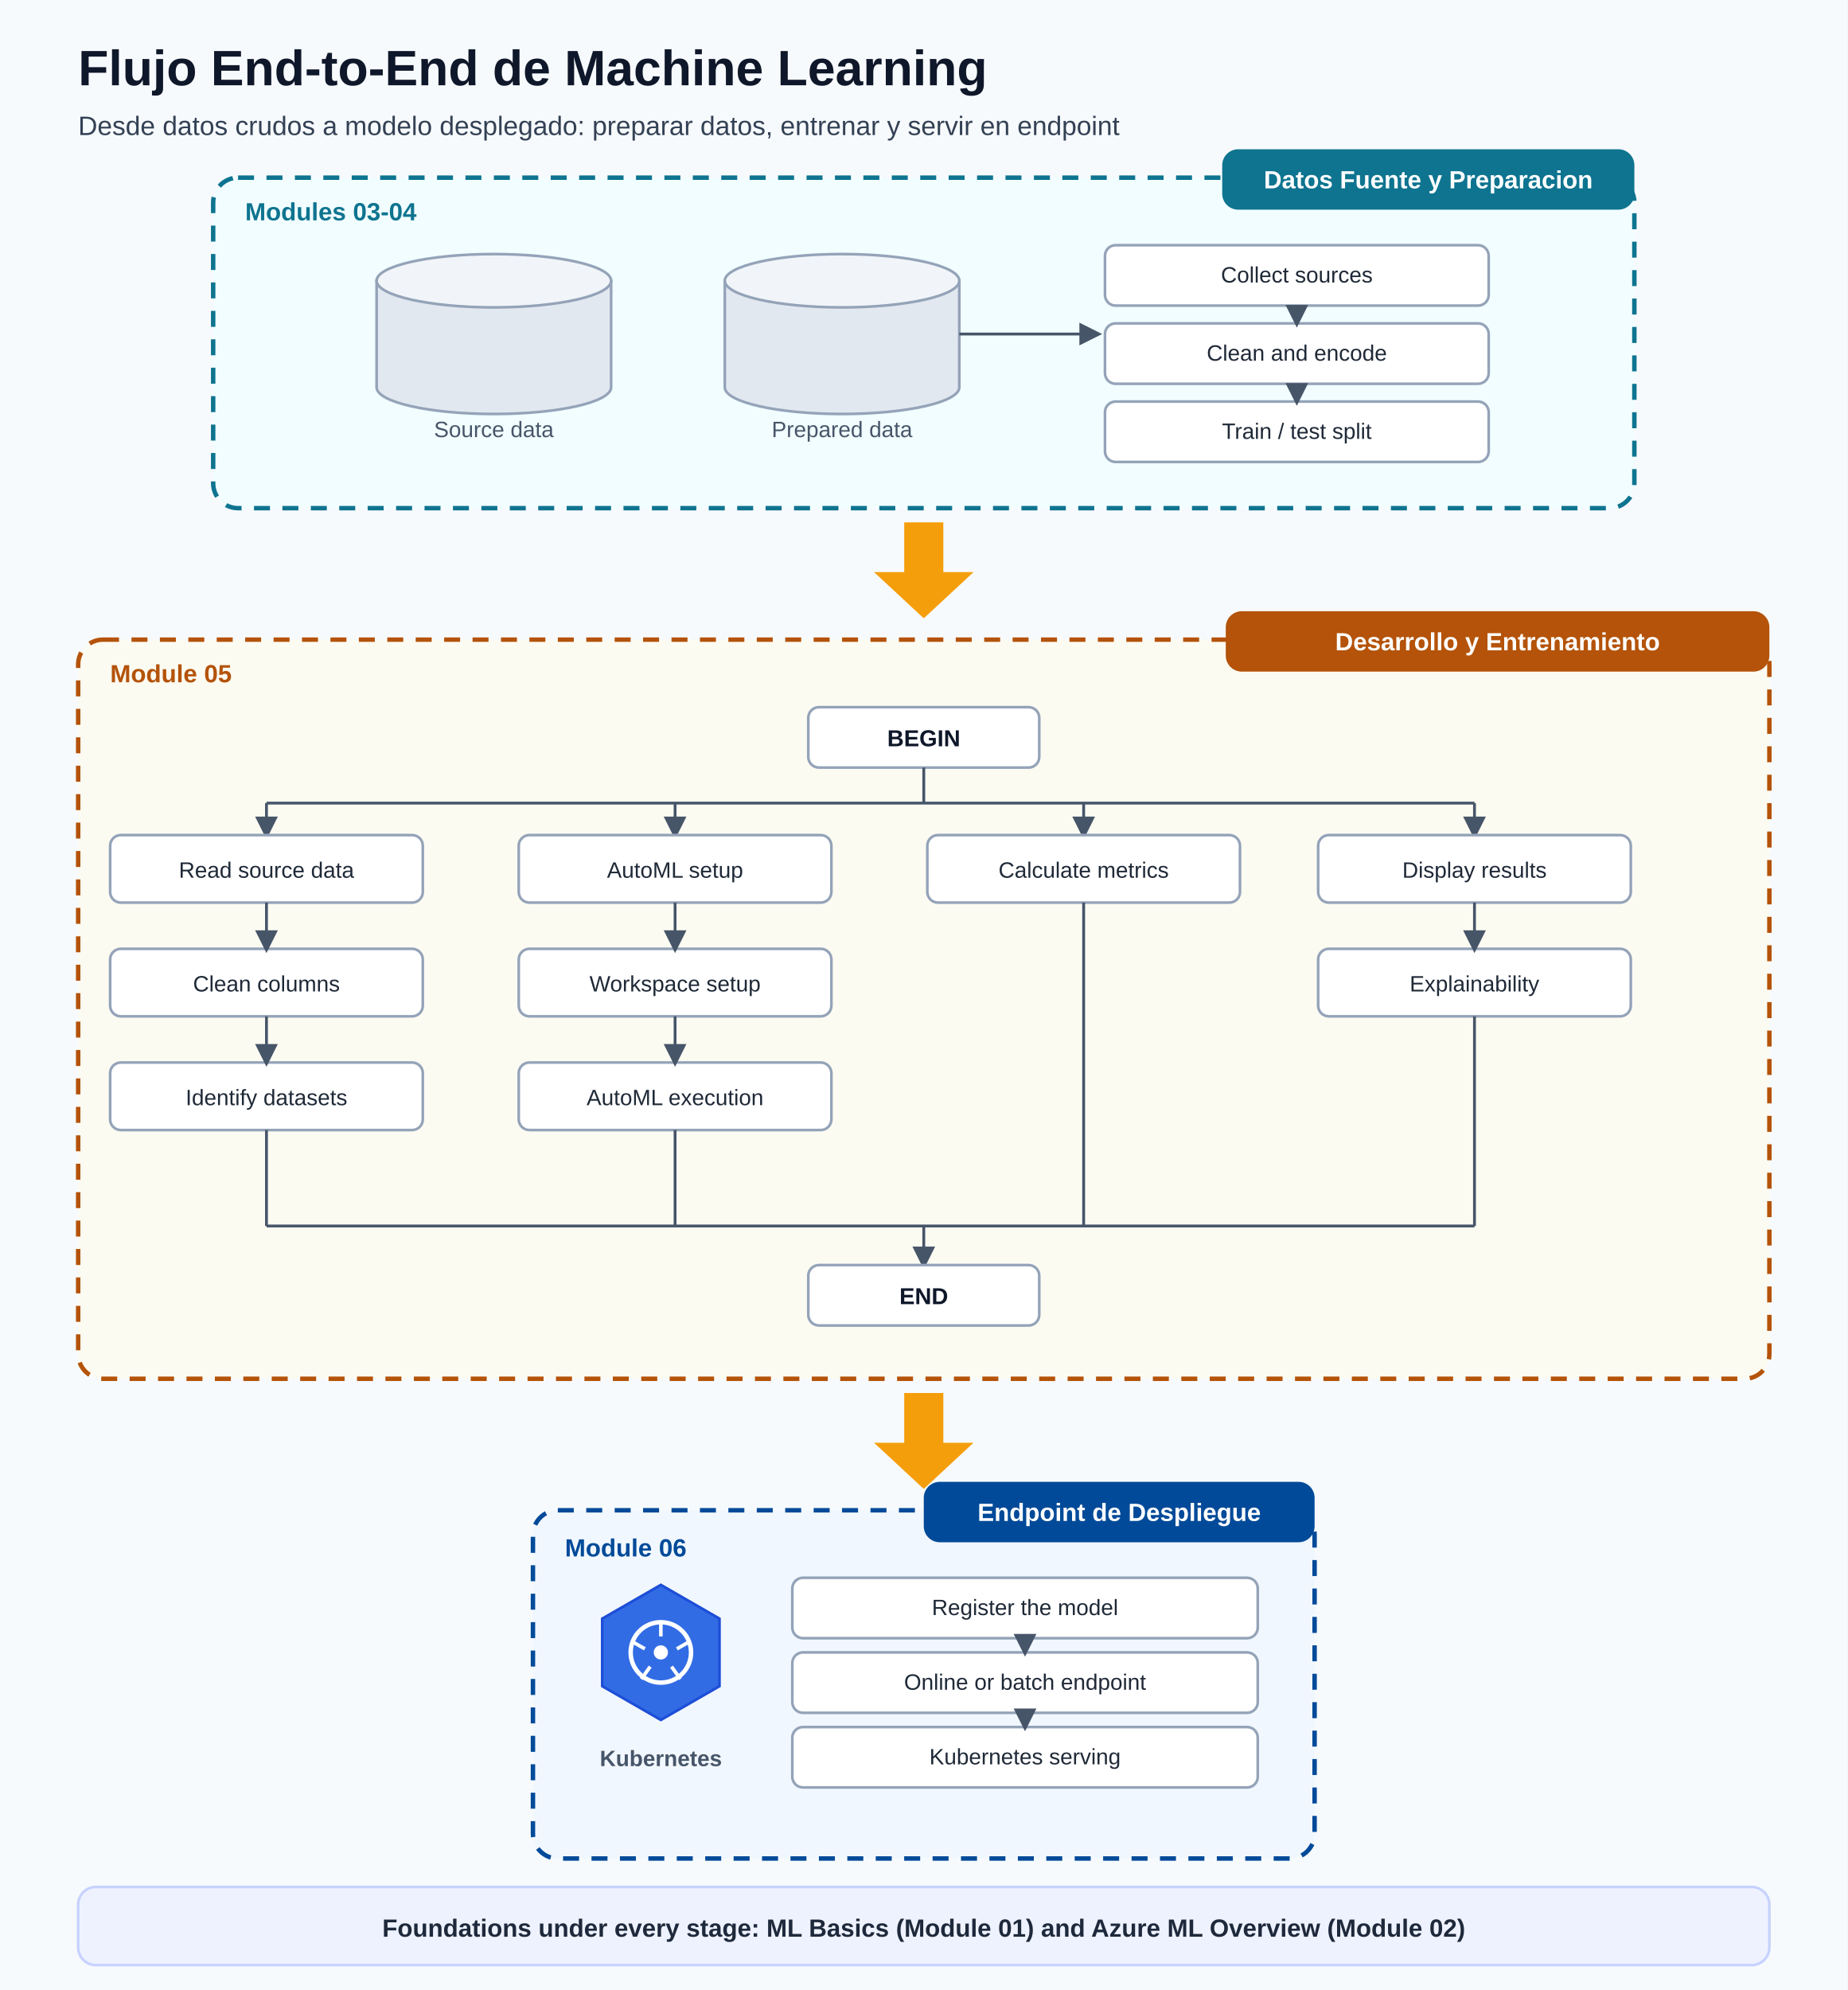
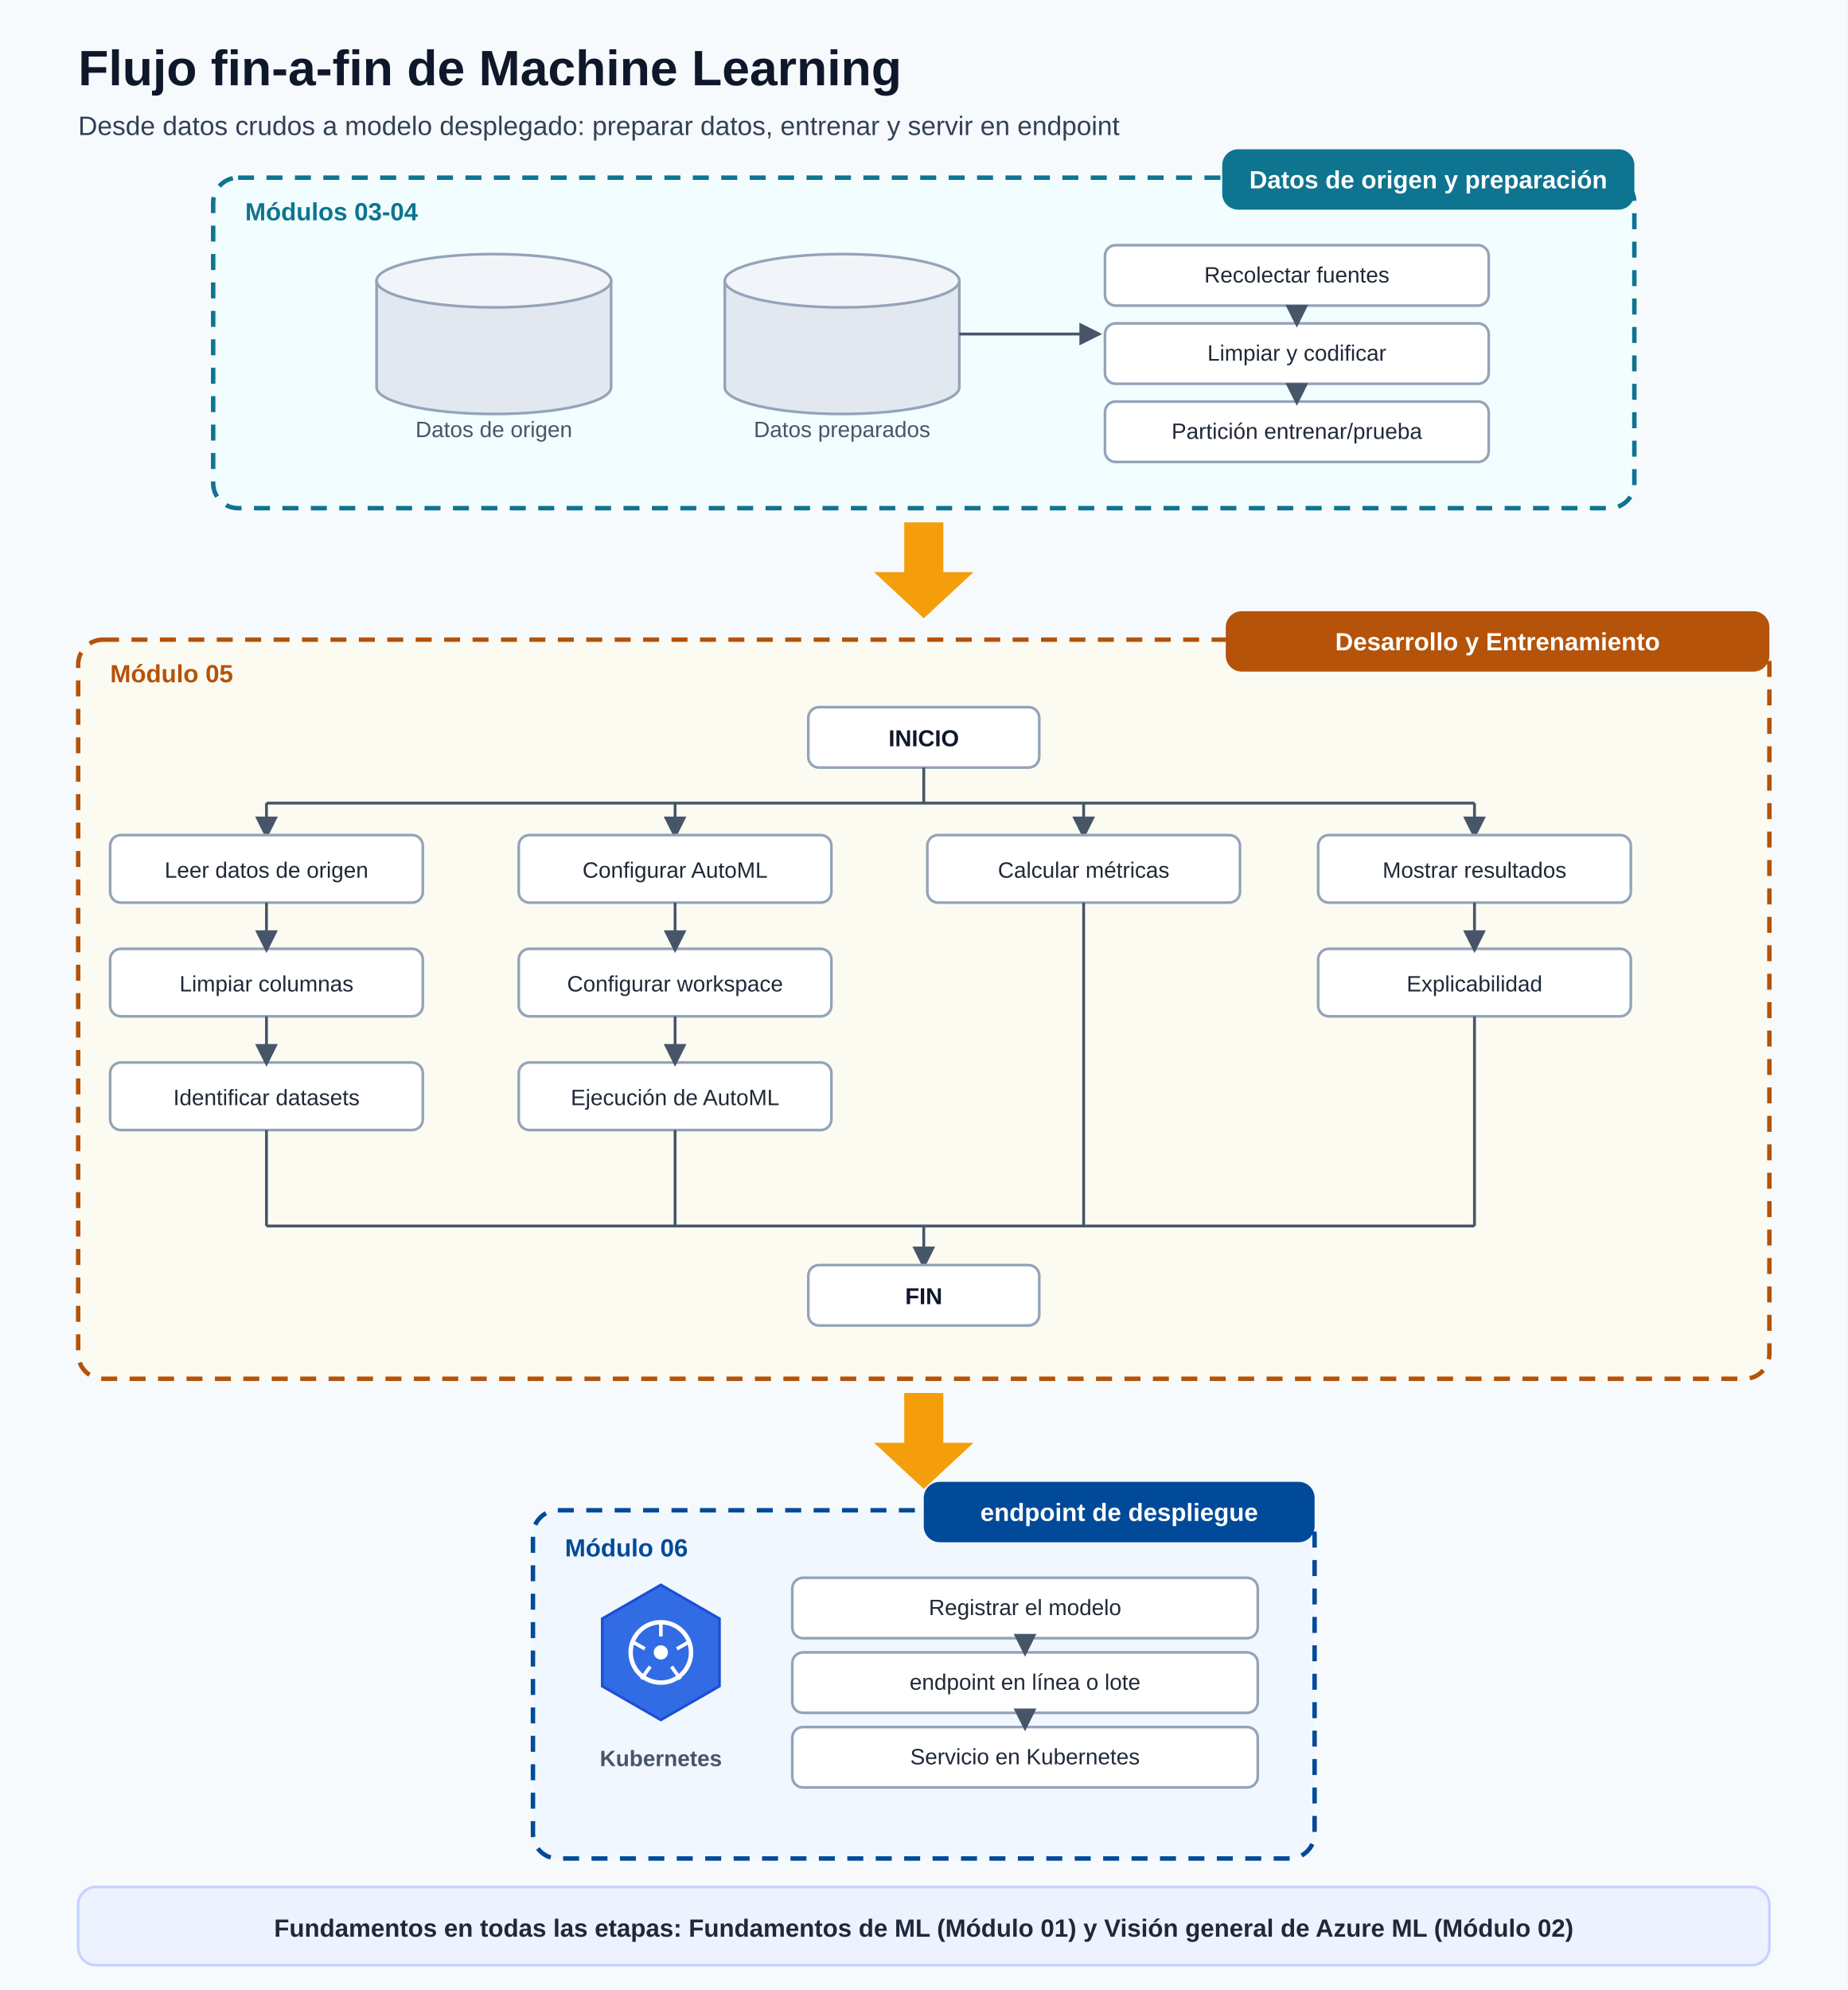
<svg xmlns="http://www.w3.org/2000/svg" width="1040" height="1120" viewBox="0 0 1040 1120" role="img" aria-labelledby="title desc">
  <defs>
    <style>
      .bg { fill: #f7fafc; }
      .title { fill: #0f172a; font-family: Segoe UI, Arial, sans-serif; font-size: 28px; font-weight: 700; }
      .subtitle { fill: #334155; font-family: Segoe UI, Arial, sans-serif; font-size: 15px; }
      .tab { font-family: Segoe UI, Arial, sans-serif; font-size: 14px; font-weight: 700; }
      .node { fill: #ffffff; stroke: #94a3b8; stroke-width: 1.5; }
      .nt { fill: #1f2937; font-family: Segoe UI, Arial, sans-serif; font-size: 12.5px; }
      .seblbl { fill: #0f172a; font-family: Segoe UI, Arial, sans-serif; font-size: 13px; font-weight: 700; }
      .cap { fill: #475569; font-family: Segoe UI, Arial, sans-serif; font-size: 12.5px; }
      .cyl { fill: #e2e8f0; stroke: #94a3b8; stroke-width: 1.5; }
      .cyltop { fill: #f1f5f9; stroke: #94a3b8; stroke-width: 1.5; }
      .con { stroke: #475569; stroke-width: 1.6; fill: none; }
      .fnd { fill: #1e293b; font-family: Segoe UI, Arial, sans-serif; font-size: 14px; font-weight: 600; }
    </style>
    <marker id="ah" markerWidth="8" markerHeight="8" refX="6.5" refY="4" orient="auto">
      <path d="M0,0 L8,4 L0,8 z" fill="#475569" />
    </marker>
  </defs>
  <rect class="bg" x="0" y="0" width="1040" height="1120" />
-   <text class="title" x="44" y="48">Flujo End-to-End de Machine Learning</text>
+   <text class="title" x="44" y="48">Flujo fin-a-fin de Machine Learning</text>
  <text class="subtitle" x="44" y="76">Desde datos crudos a modelo desplegado: preparar datos, entrenar y servir en endpoint</text>
  <rect x="120" y="100" width="800" height="186" rx="14" fill="#ecfeff" fill-opacity="0.55" stroke="#0e7490" stroke-width="2.5" stroke-dasharray="9 7" />
  <rect x="688" y="84" width="232" height="34" rx="9" fill="#0e7490" />
-   <text class="tab" x="804" y="106" text-anchor="middle" fill="#ffffff">Datos Fuente y Preparacion</text>
-   <text class="tab" x="138" y="124" fill="#0e7490" font-size="12px">Modules 03-04</text>
+   <text class="tab" x="804" y="106" text-anchor="middle" fill="#ffffff">Datos de origen y preparación</text>
+   <text class="tab" x="138" y="124" fill="#0e7490" font-size="12px">Módulos 03-04</text>
  <path class="cyl" d="M212,158 v60 a66,15 0 0 0 132,0 v-60 Z" />
  <ellipse class="cyltop" cx="278" cy="158" rx="66" ry="15" />
-   <text class="cap" x="278" y="246" text-anchor="middle">Source data</text>
+   <text class="cap" x="278" y="246" text-anchor="middle">Datos de origen</text>
  <path class="cyl" d="M408,158 v60 a66,15 0 0 0 132,0 v-60 Z" />
  <ellipse class="cyltop" cx="474" cy="158" rx="66" ry="15" />
-   <text class="cap" x="474" y="246" text-anchor="middle">Prepared data</text>
+   <text class="cap" x="474" y="246" text-anchor="middle">Datos preparados</text>
  <rect class="node" x="622" y="138" width="216" height="34" rx="6" />
-   <text class="nt" x="730" y="159" text-anchor="middle">Collect sources</text>
+   <text class="nt" x="730" y="159" text-anchor="middle">Recolectar fuentes</text>
  <rect class="node" x="622" y="182" width="216" height="34" rx="6" />
-   <text class="nt" x="730" y="203" text-anchor="middle">Clean and encode</text>
+   <text class="nt" x="730" y="203" text-anchor="middle">Limpiar y codificar</text>
  <rect class="node" x="622" y="226" width="216" height="34" rx="6" />
-   <text class="nt" x="730" y="247" text-anchor="middle">Train / test split</text>
+   <text class="nt" x="730" y="247" text-anchor="middle">Partición entrenar/prueba</text>
  <path class="con" d="M730,172 L730,182" marker-end="url(#ah)" />
  <path class="con" d="M730,216 L730,226" marker-end="url(#ah)" />
  <path class="con" d="M540,188 L618,188" marker-end="url(#ah)" />
  <rect x="509" y="294" width="22" height="30" fill="#f59e0b" />
  <polygon points="492,322 548,322 520,348" fill="#f59e0b" />
  <rect x="44" y="360" width="952" height="416" rx="14" fill="#fffbeb" fill-opacity="0.6" stroke="#b45309" stroke-width="2.5" stroke-dasharray="9 7" />
  <rect x="690" y="344" width="306" height="34" rx="9" fill="#b45309" />
  <text class="tab" x="843" y="366" text-anchor="middle" fill="#ffffff">Desarrollo y Entrenamiento</text>
-   <text class="tab" x="62" y="384" fill="#b45309" font-size="12px">Module 05</text>
+   <text class="tab" x="62" y="384" fill="#b45309" font-size="12px">Módulo 05</text>
  <rect class="node" x="455" y="398" width="130" height="34" rx="6" fill="#fef3c7" stroke="#b45309" />
-   <text class="seblbl" x="520" y="420" text-anchor="middle">BEGIN</text>
+   <text class="seblbl" x="520" y="420" text-anchor="middle">INICIO</text>
  <path class="con" d="M520,432 L520,452" />
  <path class="con" d="M150,452 L830,452" />
  <path class="con" d="M150,452 L150,470" marker-end="url(#ah)" />
  <path class="con" d="M380,452 L380,470" marker-end="url(#ah)" />
  <path class="con" d="M610,452 L610,470" marker-end="url(#ah)" />
  <path class="con" d="M830,452 L830,470" marker-end="url(#ah)" />
  <rect class="node" x="62" y="470" width="176" height="38" rx="6" />
-   <text class="nt" x="150" y="494" text-anchor="middle">Read source data</text>
+   <text class="nt" x="150" y="494" text-anchor="middle">Leer datos de origen</text>
  <rect class="node" x="62" y="534" width="176" height="38" rx="6" />
-   <text class="nt" x="150" y="558" text-anchor="middle">Clean columns</text>
+   <text class="nt" x="150" y="558" text-anchor="middle">Limpiar columnas</text>
  <rect class="node" x="62" y="598" width="176" height="38" rx="6" />
-   <text class="nt" x="150" y="622" text-anchor="middle">Identify datasets</text>
+   <text class="nt" x="150" y="622" text-anchor="middle">Identificar datasets</text>
  <path class="con" d="M150,508 L150,534" marker-end="url(#ah)" />
  <path class="con" d="M150,572 L150,598" marker-end="url(#ah)" />
  <rect class="node" x="292" y="470" width="176" height="38" rx="6" />
-   <text class="nt" x="380" y="494" text-anchor="middle">AutoML setup</text>
+   <text class="nt" x="380" y="494" text-anchor="middle">Configurar AutoML</text>
  <rect class="node" x="292" y="534" width="176" height="38" rx="6" />
-   <text class="nt" x="380" y="558" text-anchor="middle">Workspace setup</text>
+   <text class="nt" x="380" y="558" text-anchor="middle">Configurar workspace</text>
  <rect class="node" x="292" y="598" width="176" height="38" rx="6" />
-   <text class="nt" x="380" y="622" text-anchor="middle">AutoML execution</text>
+   <text class="nt" x="380" y="622" text-anchor="middle">Ejecución de AutoML</text>
  <path class="con" d="M380,508 L380,534" marker-end="url(#ah)" />
  <path class="con" d="M380,572 L380,598" marker-end="url(#ah)" />
  <rect class="node" x="522" y="470" width="176" height="38" rx="6" />
-   <text class="nt" x="610" y="494" text-anchor="middle">Calculate metrics</text>
+   <text class="nt" x="610" y="494" text-anchor="middle">Calcular métricas</text>
  <rect class="node" x="742" y="470" width="176" height="38" rx="6" />
-   <text class="nt" x="830" y="494" text-anchor="middle">Display results</text>
+   <text class="nt" x="830" y="494" text-anchor="middle">Mostrar resultados</text>
  <rect class="node" x="742" y="534" width="176" height="38" rx="6" />
-   <text class="nt" x="830" y="558" text-anchor="middle">Explainability</text>
+   <text class="nt" x="830" y="558" text-anchor="middle">Explicabilidad</text>
  <path class="con" d="M830,508 L830,534" marker-end="url(#ah)" />
  <path class="con" d="M150,636 L150,690" />
  <path class="con" d="M380,636 L380,690" />
  <path class="con" d="M610,508 L610,690" />
  <path class="con" d="M830,572 L830,690" />
  <path class="con" d="M150,690 L830,690" />
  <path class="con" d="M520,690 L520,712" marker-end="url(#ah)" />
  <rect class="node" x="455" y="712" width="130" height="34" rx="6" fill="#fef3c7" stroke="#b45309" />
-   <text class="seblbl" x="520" y="734" text-anchor="middle">END</text>
+   <text class="seblbl" x="520" y="734" text-anchor="middle">FIN</text>
  <rect x="509" y="784" width="22" height="30" fill="#f59e0b" />
  <polygon points="492,812 548,812 520,838" fill="#f59e0b" />
  <rect x="300" y="850" width="440" height="196" rx="14" fill="#eff6ff" fill-opacity="0.7" stroke="#004a99" stroke-width="2.5" stroke-dasharray="9 7" />
  <rect x="520" y="834" width="220" height="34" rx="9" fill="#004a99" />
-   <text class="tab" x="630" y="856" text-anchor="middle" fill="#ffffff">Endpoint de Despliegue</text>
-   <text class="tab" x="318" y="876" fill="#004a99" font-size="12px">Module 06</text>
+   <text class="tab" x="630" y="856" text-anchor="middle" fill="#ffffff">endpoint de despliegue</text>
+   <text class="tab" x="318" y="876" fill="#004a99" font-size="12px">Módulo 06</text>
  <polygon points="372,892 405,911 405,949 372,968 339,949 339,911" fill="#326ce5" stroke="#1d4ed8" stroke-width="1.5" />
  <circle cx="372" cy="930" r="17" fill="none" stroke="#ffffff" stroke-width="2.5" />
  <circle cx="372" cy="930" r="4" fill="#ffffff" />
  <g stroke="#ffffff" stroke-width="2">
    <line x1="372" y1="913" x2="372" y2="921" />
    <line x1="388" y1="924" x2="381" y2="928" />
    <line x1="383" y1="945" x2="378" y2="938" />
    <line x1="361" y1="945" x2="366" y2="938" />
    <line x1="356" y1="924" x2="363" y2="928" />
  </g>
  <text class="cap" x="372" y="994" text-anchor="middle" font-weight="700">Kubernetes</text>
  <rect class="node" x="446" y="888" width="262" height="34" rx="6" />
-   <text class="nt" x="577" y="909" text-anchor="middle">Register the model</text>
+   <text class="nt" x="577" y="909" text-anchor="middle">Registrar el modelo</text>
  <rect class="node" x="446" y="930" width="262" height="34" rx="6" />
-   <text class="nt" x="577" y="951" text-anchor="middle">Online or batch endpoint</text>
+   <text class="nt" x="577" y="951" text-anchor="middle">endpoint en línea o lote</text>
  <rect class="node" x="446" y="972" width="262" height="34" rx="6" />
-   <text class="nt" x="577" y="993" text-anchor="middle">Kubernetes serving</text>
+   <text class="nt" x="577" y="993" text-anchor="middle">Servicio en Kubernetes</text>
  <path class="con" d="M577,922 L577,930" marker-end="url(#ah)" />
  <path class="con" d="M577,964 L577,972" marker-end="url(#ah)" />
  <rect x="44" y="1062" width="952" height="44" rx="10" fill="#eef2ff" stroke="#c7d2fe" stroke-width="1.5" />
-   <text class="fnd" x="520" y="1090" text-anchor="middle">Foundations under every stage: ML Basics (Module 01) and Azure ML Overview (Module 02)</text>
+   <text class="fnd" x="520" y="1090" text-anchor="middle">Fundamentos en todas las etapas: Fundamentos de ML (Módulo 01) y Visión general de Azure ML (Módulo 02)</text>
</svg>
